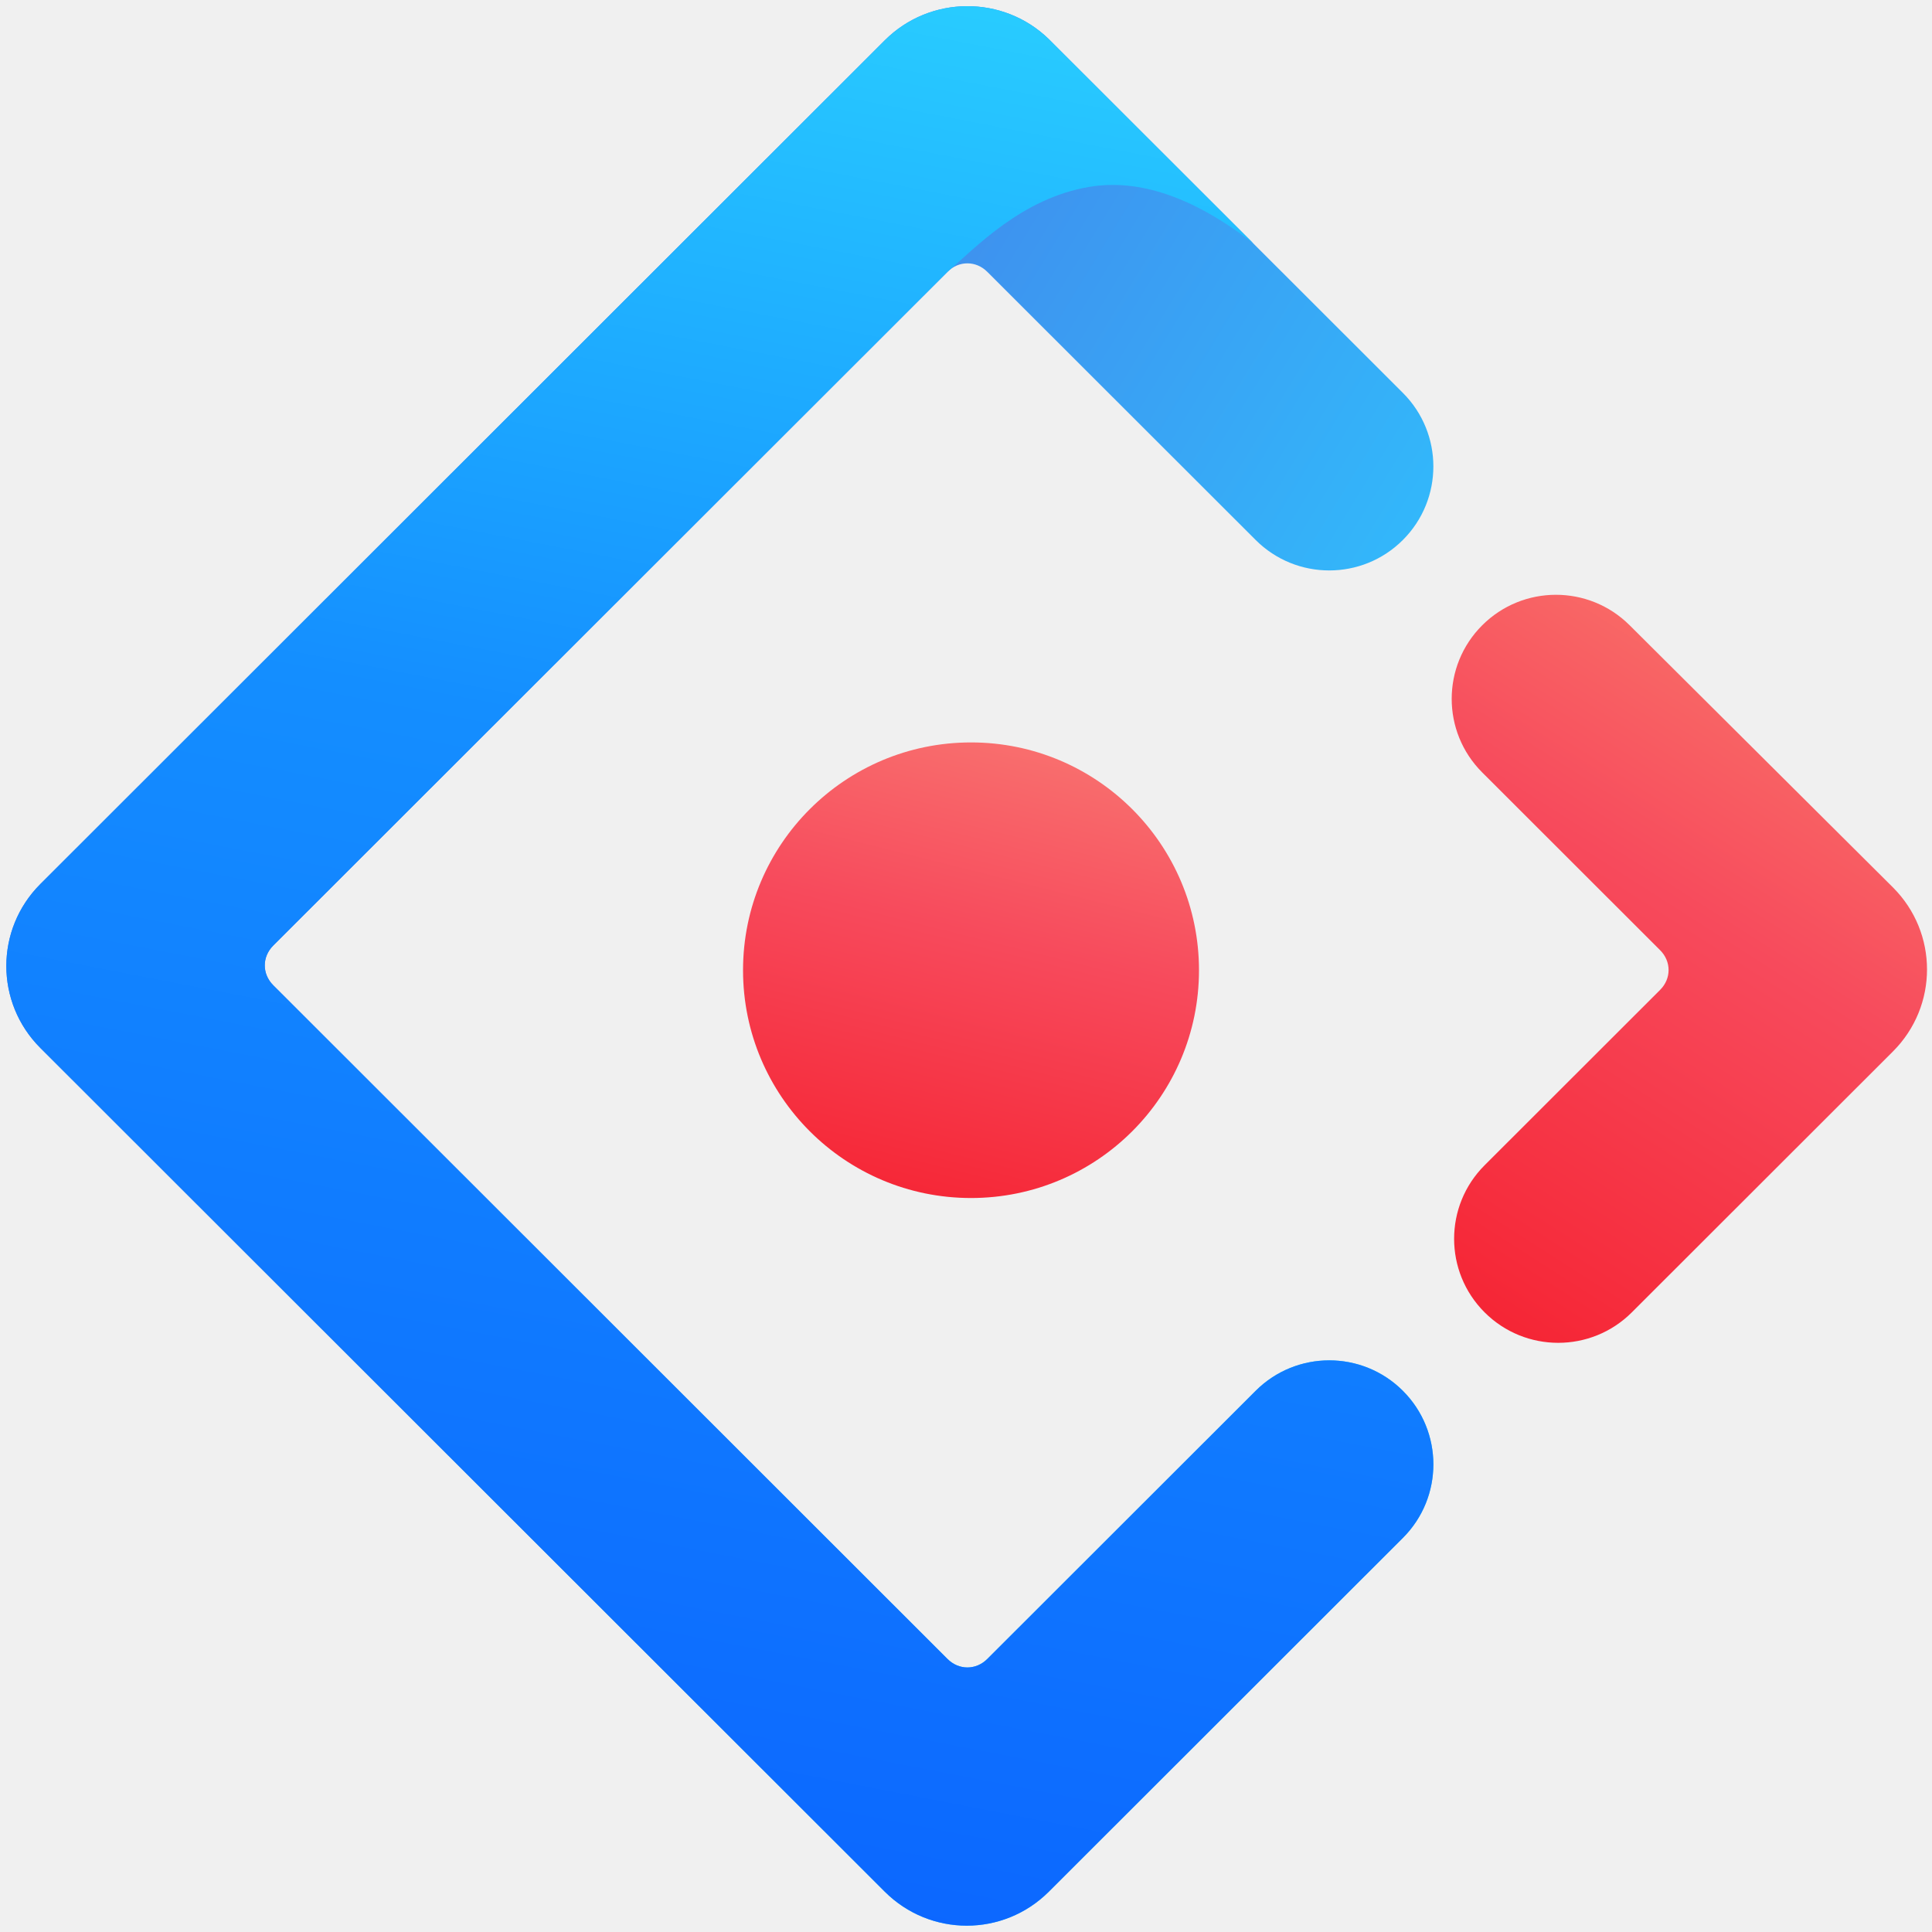
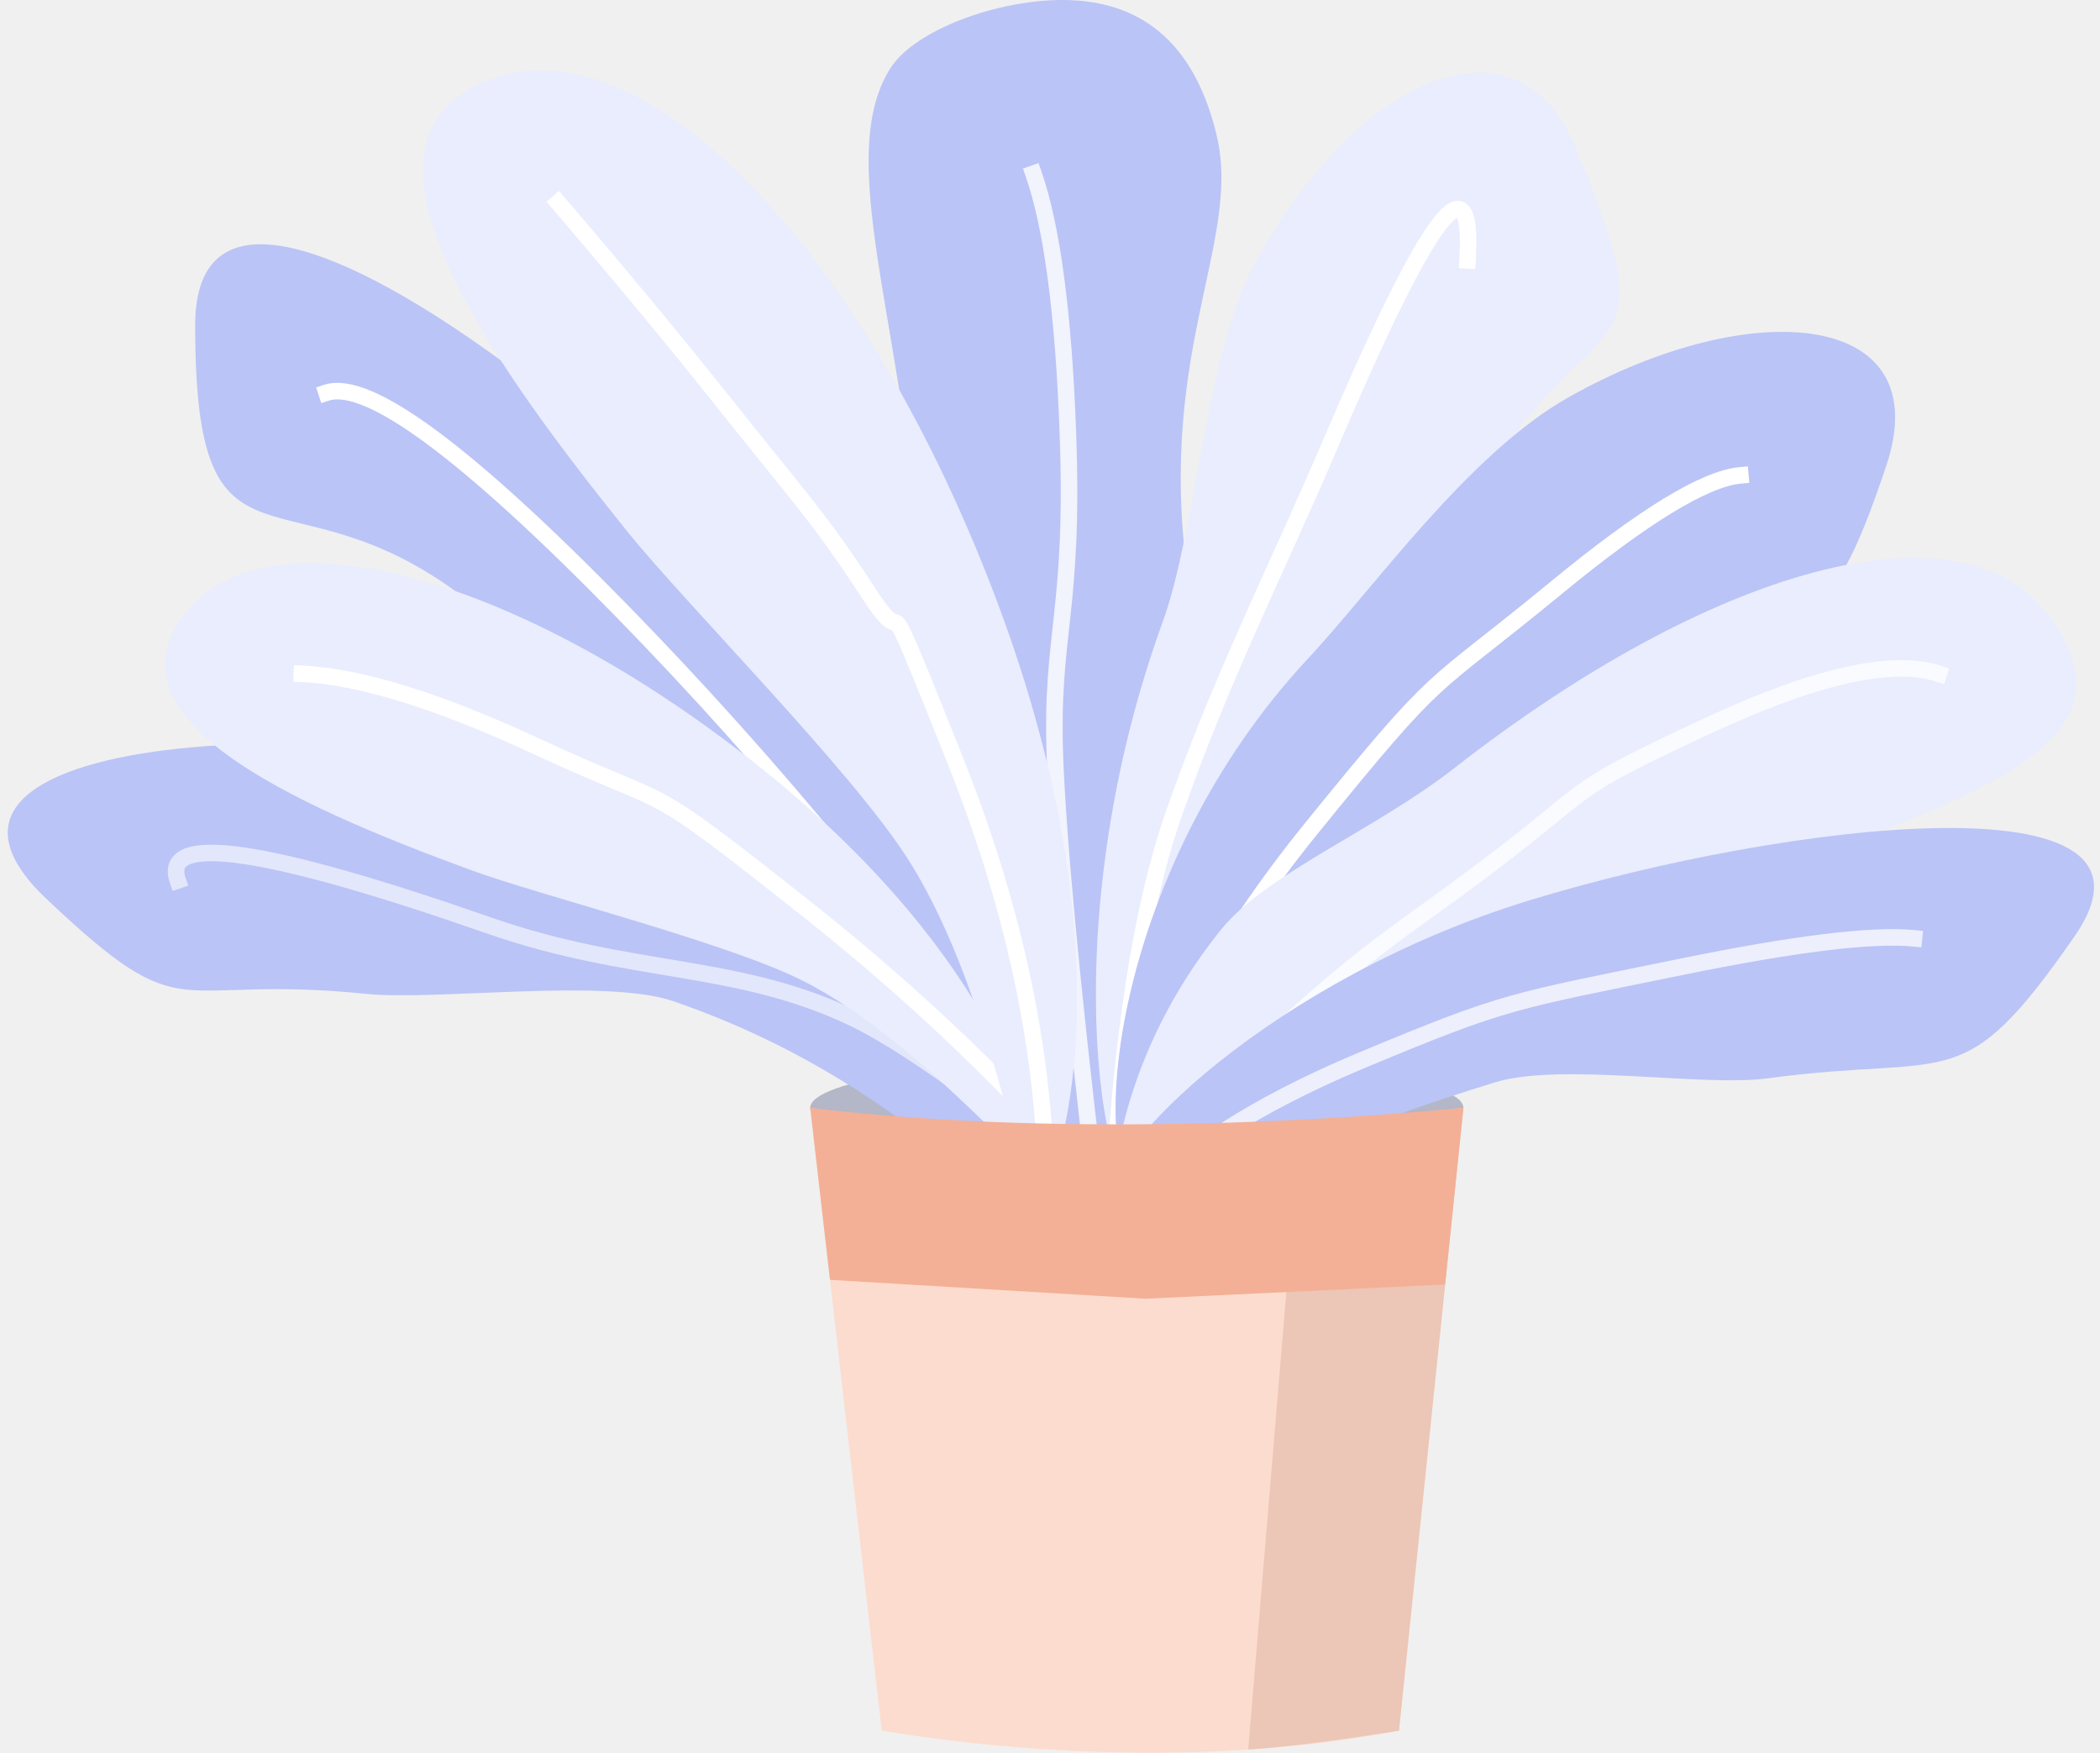
- <svg xmlns="http://www.w3.org/2000/svg" width="200" height="200" version="1.1" viewBox="0 0 200 200">
-   <defs>
-     <linearGradient id="linearGradient-1" x1="62.102%" x2="108.197%" y1="0%" y2="37.864%">
-       <stop offset="0%" stop-color="#4285EB" />
-       <stop offset="100%" stop-color="#2EC7FF" />
-     </linearGradient>
-     <linearGradient id="linearGradient-2" x1="69.644%" x2="54.043%" y1="0%" y2="108.457%">
-       <stop offset="0%" stop-color="#29CDFF" />
-       <stop offset="37.86%" stop-color="#148EFF" />
-       <stop offset="100%" stop-color="#0A60FF" />
-     </linearGradient>
-     <linearGradient id="linearGradient-3" x1="69.691%" x2="16.723%" y1="-12.974%" y2="117.391%">
-       <stop offset="0%" stop-color="#FA816E" />
-       <stop offset="41.473%" stop-color="#F74A5C" />
-       <stop offset="100%" stop-color="#F51D2C" />
-     </linearGradient>
-     <linearGradient id="linearGradient-4" x1="68.128%" x2="30.44%" y1="-35.691%" y2="114.943%">
-       <stop offset="0%" stop-color="#FA8E7D" />
-       <stop offset="51.264%" stop-color="#F74A5C" />
-       <stop offset="100%" stop-color="#F51D2C" />
-     </linearGradient>
-   </defs>
-   <g id="Page-1" fill="none" fill-rule="evenodd" stroke="none" stroke-width="1">
-     <g id="logo" transform="translate(-20, -20)">
-       <g id="Group-28-Copy-5" transform="translate(20, 20)">
-         <g id="Group-27-Copy-3">
-           <g id="Group-25" fill-rule="nonzero">
-             <g id="2">
-               <path id="Shape" fill="url(#linearGradient-1)" d="M91.588,4.177 L4.18,91.513 C-0.519,96.208 -0.519,103.792 4.18,108.487 L91.588,195.823 C96.287,200.519 103.877,200.519 108.577,195.823 L145.225,159.205 C149.434,155 149.434,148.182 145.225,143.977 C141.017,139.772 134.194,139.772 129.985,143.977 L102.202,171.737 C101.032,172.906 99.257,172.906 98.088,171.737 L28.286,101.993 C27.116,100.824 27.116,99.051 28.286,97.882 L98.088,28.138 C99.257,26.969 101.032,26.969 102.202,28.138 L129.985,55.898 C134.194,60.103 141.017,60.103 145.225,55.898 C149.434,51.693 149.434,44.876 145.225,40.671 L108.581,4.056 C103.862,-0.538 96.269,-0.501 91.588,4.177 Z" />
-               <path id="Shape" fill="url(#linearGradient-2)" d="M91.588,4.177 L4.18,91.513 C-0.519,96.208 -0.519,103.792 4.18,108.487 L91.588,195.823 C96.287,200.519 103.877,200.519 108.577,195.823 L145.225,159.205 C149.434,155 149.434,148.182 145.225,143.977 C141.017,139.772 134.194,139.772 129.985,143.977 L102.202,171.737 C101.032,172.906 99.257,172.906 98.088,171.737 L28.286,101.993 C27.116,100.824 27.116,99.051 28.286,97.882 L98.088,28.138 C101,25.627 105.752,20.542 112.73,19.352 C117.916,18.469 123.585,20.414 129.739,25.189 C125.625,21.078 118.572,14.034 108.581,4.056 C103.862,-0.538 96.269,-0.501 91.588,4.177 Z" />
-             </g>
-             <path id="Shape" fill="url(#linearGradient-3)" d="M153.686,135.855 C157.894,140.06 164.717,140.06 168.926,135.855 L195.96,108.843 C200.659,104.147 200.659,96.564 195.961,91.869 L168.691,64.718 C164.472,60.518 157.647,60.524 153.436,64.732 C149.227,68.937 149.227,75.754 153.436,79.959 L171.854,98.362 C173.024,99.531 173.024,101.305 171.854,102.473 L153.686,120.627 C149.477,124.832 149.477,131.65 153.686,135.855 Z" />
-           </g>
-           <ellipse id="Combined-Shape" cx="100.519" cy="100.437" fill="url(#linearGradient-4)" rx="23.6" ry="23.581" />
+ <svg xmlns="http://www.w3.org/2000/svg" width="254px" height="212px" viewBox="0 0 254 212" version="1.1">
+   <defs />
+   <g id="植物" stroke="none" stroke-width="1" fill="none" fill-rule="evenodd">
+     <g id="Artboard" transform="translate(-885, -503)">
+       <g id="植物-紫色盆" transform="translate(882, 500)">
+         <ellipse id="Oval-12" fill="#B3B7C7" cx="140.5" cy="137" rx="39.5" ry="6" />
+         <g id="Group-5">
+           <path d="M131.5,149 C137.746,149 138.401,136.953 140.298,118.504 C141.504,106.774 149.145,88.114 147,75 C142.298,46.254 153.272,32.566 150.17,19.428 C148.031,10.369 142.862,3 131.5,3 C123.604,3 113.699,6.593 110.723,11.216 C103.207,22.891 114,46.514 114,75 C114,90.444 122.495,106.751 123.699,118.476 C125.596,136.941 125.251,149 131.5,149 Z" id="Oval-11" fill="#BAC4F6" />
+           <path d="M135.5,146.5 C132.599,121.878 130.965,104.567 130.599,94.566 C130.05,79.565 132.964,77.058 132.164,55.346 C131.631,40.872 130.243,30.423 128,24" id="Line-15" stroke="#FFFFFF" stroke-width="2" opacity="0.801" stroke-linecap="square" />
+           <path d="M77.044,163.336 C84.224,163.336 101.068,131.238 101.068,92.026 C101.068,52.813 90.906,-2.326 72.656,17.244 C50.051,41.485 69.587,36.586 74.044,63.86 C75.573,73.213 77.044,94.599 77.044,104.613 C77.044,143.826 69.865,163.336 77.044,163.336 Z" id="Oval-9" fill="#BAC4F6" transform="translate(81.51072, 88.25132) rotate(-43) translate(-81.51072, -88.25132) " />
+           <path d="M42.5,50.5 C47.513,48.87 59.382,57.632 78.105,76.786 C96.828,95.939 113.96,116.844 129.5,139.5" id="Line-17" stroke="#FFFFFF" stroke-width="2" stroke-linecap="square" />
+           <path d="M155.281,152.144 C162.117,152.144 178.153,121.584 178.153,84.251 C178.153,72.605 184.354,51.824 182.531,39.847 C178.51,13.428 163.058,0.233 151.103,13.053 C129.581,36.133 143.297,29.738 147.541,55.705 C148.996,64.61 153.5,80.385 153.5,89.919 C153.5,127.253 148.445,152.144 155.281,152.144 Z" id="Oval-9-Copy-2" fill="#E9EDFD" transform="translate(161.093, 80.12397) scale(-1, 1) rotate(-20) translate(-161.093, -80.12397) " />
+           <path d="M180.5,34.5 C181.29,21.489 175.746,28.922 163.868,56.799 C157.546,71.637 150.532,85.331 144.827,101.881 C141.024,112.915 138.581,128.788 137.5,149.5" id="Line-20" stroke="#FFFFFF" stroke-width="2" stroke-linecap="square" />
+           <path d="M60.343,183.895 C69.25,183.895 90.146,156.072 90.146,122.083 C90.146,88.094 67.541,29.436 54.899,57.263 C45.033,78.978 51.091,74.028 56.621,97.669 C58.517,105.777 67.862,124.363 67.862,133.044 C67.862,167.033 51.435,183.895 60.343,183.895 Z" id="Oval-9-Copy" fill="#BAC4F6" transform="translate(69.89598, 116.9441) rotate(-71) translate(-69.89598, -116.9441) " />
+           <path d="M24.5,109.5 C22.499,103.67 35.083,105.496 62.253,114.98 C79.428,120.975 92.103,119.379 106.279,126.192 C111.778,128.835 120.518,134.937 132.5,144.5" id="Line-19" stroke="#FFFFFF" stroke-width="2" opacity="0.595" stroke-linecap="square" />
+           <path d="M169.496,159.56 C178.403,159.56 199.299,131.737 199.299,97.748 C199.299,85.786 202.004,66.33 197.824,53.102 C190.127,28.745 172.244,14.895 164.052,32.928 C154.186,54.643 160.244,49.693 165.774,73.334 C167.67,81.442 177.015,100.029 177.015,108.709 C177.015,142.698 160.588,159.56 169.496,159.56 Z" id="Oval-9-Copy-3" fill="#BAC4F6" transform="translate(179.4794, 92.13464) scale(-1, 1) rotate(-43) translate(-179.4794, -92.13464) " />
+           <path d="M213.5,60.5 C209.183,60.895 201.741,65.443 191.173,74.144 C175.321,87.195 177.797,83.239 161.56,103.263 C150.736,116.612 142.716,131.024 137.5,146.5" id="Line-21" stroke="#FFFFFF" stroke-width="2" stroke-linecap="square" />
+           <path d="M81.143,168.63 C85.103,165.536 98.205,147.963 98.205,111.237 C98.205,74.51 86.018,46.737 70.018,46.737 C54.018,46.737 59.535,70.389 66.84,93.053 C69.637,101.731 78.979,122.814 81.003,132.883 C84.265,149.11 78.699,170.539 81.143,168.63 Z" id="Oval-10" fill="#E9EDFD" transform="translate(78.93648, 107.7431) rotate(-52) translate(-78.93648, -107.7431) " />
+           <path d="M39.5,84.5 C46.54,84.832 55.986,87.751 67.838,93.256 C85.616,101.513 79.913,96.635 100.298,112.74 C113.889,123.477 125.956,135.063 136.5,147.5" id="Line-18" stroke="#FFFFFF" stroke-width="2" stroke-linecap="square" />
+           <path d="M194.823,177.535 C197.785,175.22 209.085,165.125 213.531,146.11 C215.497,137.702 211.555,124 211.555,111.853 C211.555,72.234 199.639,43.849 182.379,43.849 C165.119,43.849 168.054,58.276 175.934,82.726 C183.814,107.175 191.693,118.61 193.877,129.472 C197.396,146.977 192.187,179.594 194.823,177.535 Z" id="Oval-10-Copy-2" fill="#E9EDFD" transform="translate(191.8811, 110.7382) scale(-1, 1) rotate(-52) translate(-191.8811, -110.7382) " />
+           <path d="M237.5,84.5 C231.84,82.625 222.388,84.784 209.143,90.975 C189.277,100.263 198.344,96.965 174.588,113.911 C158.75,125.209 147.387,137.072 140.5,149.5" id="Line-22" stroke="#FFFFFF" stroke-width="2" opacity="0.785" stroke-linecap="square" />
+           <path d="M102.095,154.05 C106.979,150.234 123.14,128.559 123.14,83.261 C123.14,37.962 108.108,3.706 88.374,3.706 C68.639,3.706 75.444,32.879 84.454,60.833 C87.904,71.537 99.427,97.541 101.923,109.959 C105.947,129.974 99.081,156.404 102.095,154.05 Z" id="Oval-10-Copy" fill="#E9EDFD" transform="translate(99.37409, 78.95141) rotate(-21) translate(-99.37409, -78.95141) " />
+           <path d="M70.5,27.5 C77.97,36.214 84.665,44.295 90.585,51.742 C99.465,62.914 102.309,65.86 108.078,74.774 C113.847,83.688 108.232,69.149 118.501,94.879 C125.346,112.033 129.013,128.574 129.5,144.5" id="Line-16" stroke="#FFFFFF" stroke-width="2" stroke-linecap="square" />
+           <path d="M193.002,189.153 C198.929,189.153 212.836,162.652 212.836,130.278 C212.836,97.904 204.211,49.7 189.379,68.537 C174.541,87.382 180.151,86.553 183.831,109.07 C185.093,116.793 193.002,132.403 193.002,140.671 C193.002,173.045 187.074,189.153 193.002,189.153 Z" id="Oval-9-Copy-4" fill="#BAC4F6" transform="translate(196.248, 126.7273) scale(-1, 1) rotate(-73) translate(-196.248, -126.7273) " />
+           <path d="M234.5,116.5 C229.436,115.997 220.043,117.148 206.323,119.953 C185.742,124.16 185.202,123.97 168.146,131.064 C156.775,135.794 148.227,140.939 142.5,146.5" id="Line-23" stroke="#FFFFFF" stroke-width="2" opacity="0.733" stroke-linecap="square" />
+         </g>
+         <g id="Group-4" transform="translate(101, 137)">
+           <path d="M0,0 C11.796,2 24.505,3 38.129,3 C51.753,3 65.376,2 79,0 L71.211,75.341 C61.938,77.114 51.895,78 41.082,78 C30.27,78 19.457,77.114 8.645,75.341 L0,0 Z" id="Rectangle-9" fill="#FCDCCF" />
+           <path d="M59.262,2.198 C63.648,1.865 70.228,1.132 79,0 L71.211,75.341 C63.306,76.584 57.227,77.345 52.976,77.623 L59.262,2.198 Z" id="Rectangle-9" fill="#ECC6B6" />
+           <path d="M0,0 C10.959,1.333 23.357,2 37.195,2 C51.033,2 64.968,1.333 79,0 L76.791,21.367 L40.574,23.093 L2.387,20.805 L0,0 Z" id="Rectangle-9" fill="#F3B096" />
        </g>
      </g>
    </g>
  </g>
</svg>
